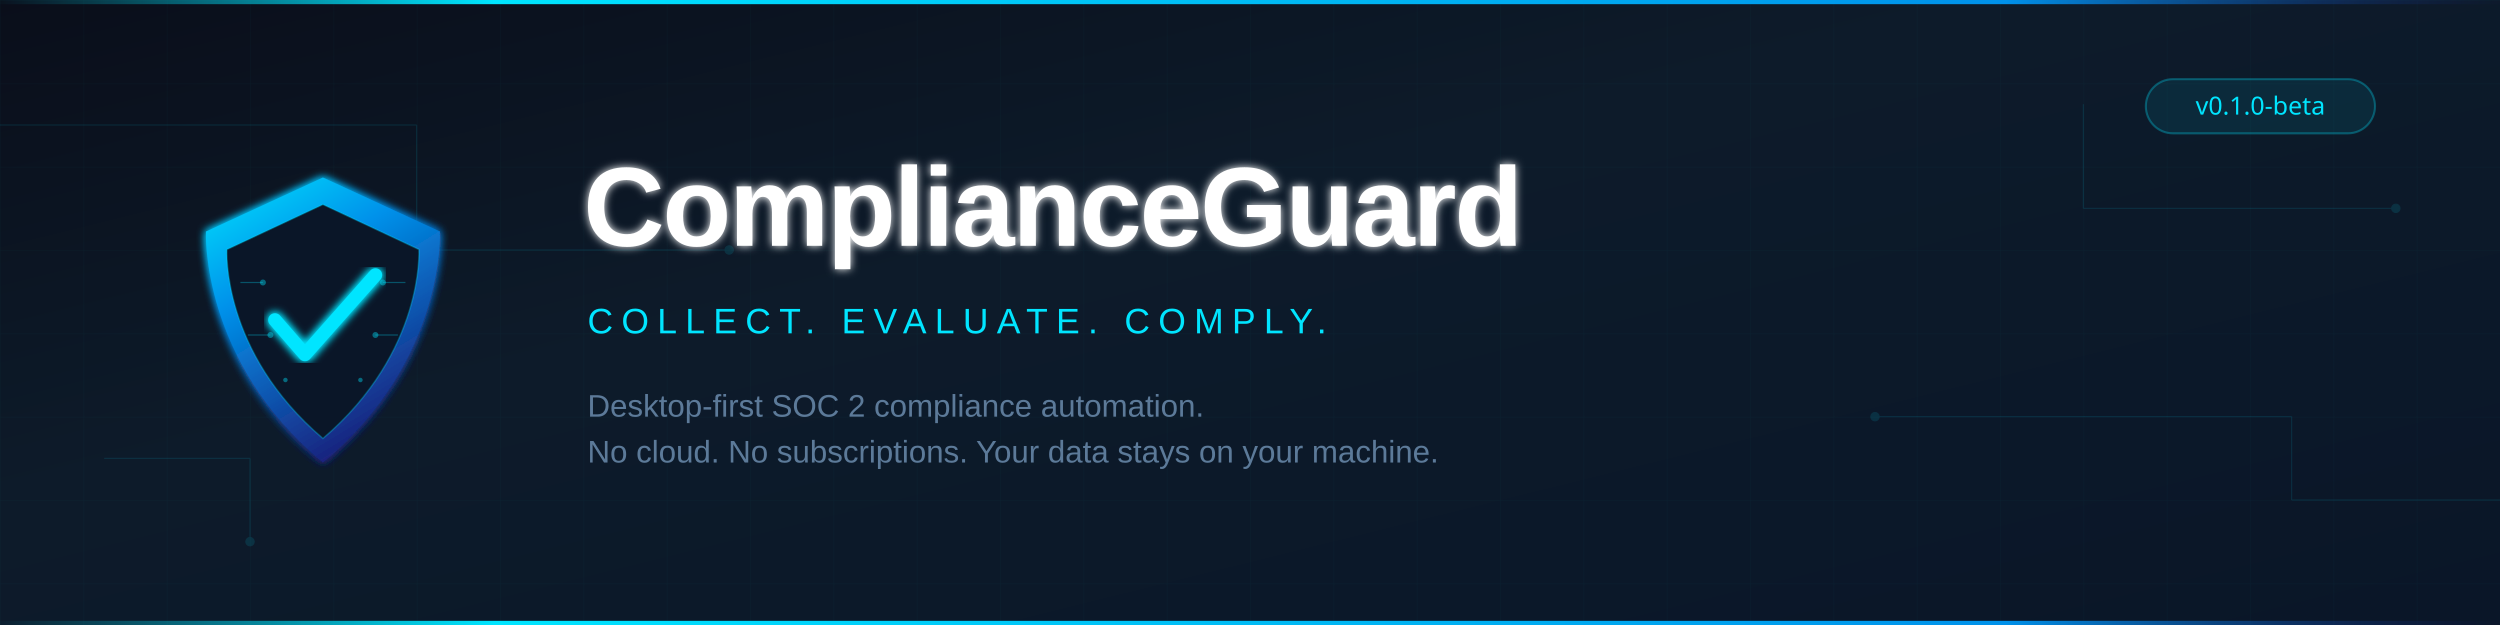
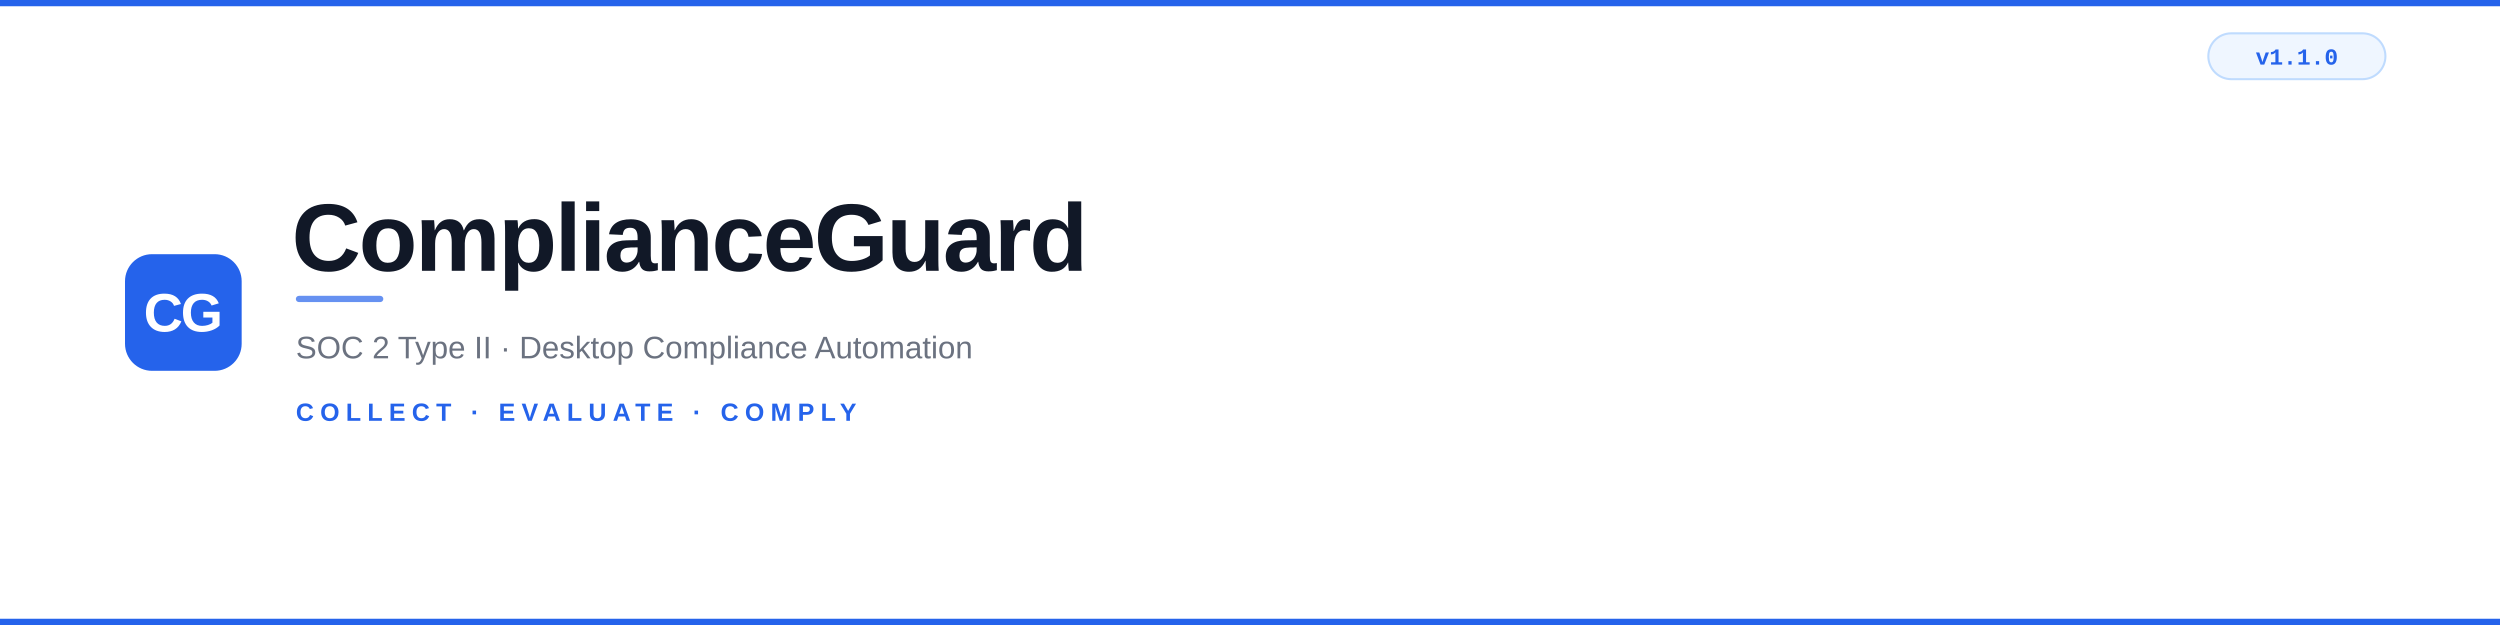
<svg xmlns="http://www.w3.org/2000/svg" viewBox="0 0 1200 300" width="1200" height="300">
-   <defs>
-     <linearGradient id="bbg" x1="0" y1="0" x2="1" y2="1">
-       <stop offset="0%" stop-color="#0A0E1A" />
-       <stop offset="40%" stop-color="#0D1B2A" />
-       <stop offset="100%" stop-color="#0A1628" />
-     </linearGradient>
-     <linearGradient id="bsg" x1="0" y1="0" x2="0.5" y2="1">
-       <stop offset="0%" stop-color="#00E5FF" />
-       <stop offset="40%" stop-color="#0091EA" />
-       <stop offset="100%" stop-color="#1A237E" />
-     </linearGradient>
-     <linearGradient id="bline" x1="0" y1="0" x2="1" y2="0">
-       <stop offset="0%" stop-color="#00E5FF" stop-opacity="0" />
-       <stop offset="20%" stop-color="#00E5FF" />
-       <stop offset="80%" stop-color="#0091EA" />
-       <stop offset="100%" stop-color="#1A237E" stop-opacity="0" />
-     </linearGradient>
-     <pattern id="bgrid" width="40" height="40" patternUnits="userSpaceOnUse">
-       <path d="M 40 0 L 0 0 0 40" fill="none" stroke="#00E5FF" stroke-width="0.2" stroke-opacity="0.08" />
-     </pattern>
-     <filter id="bglow">
-       <feGaussianBlur stdDeviation="3" result="blur" />
-       <feMerge>
-         <feMergeNode in="blur" />
-         <feMergeNode in="blur" />
-         <feMergeNode in="SourceGraphic" />
-       </feMerge>
-     </filter>
-     <filter id="txtglow">
-       <feGaussianBlur stdDeviation="2" result="blur" />
-       <feMerge>
-         <feMergeNode in="blur" />
-         <feMergeNode in="SourceGraphic" />
-       </feMerge>
-     </filter>
-   </defs>
-   <rect width="1200" height="300" fill="url(#bbg)" />
-   <rect width="1200" height="300" fill="url(#bgrid)" />
-   <g stroke="#00E5FF" stroke-width="0.5" opacity="0.12">
-     <line x1="0" y1="60" x2="200" y2="60" />
-     <line x1="200" y1="60" x2="200" y2="120" />
-     <line x1="200" y1="120" x2="350" y2="120" />
-     <circle cx="350" cy="120" r="2" fill="#00E5FF" />
-     <line x1="900" y1="200" x2="1100" y2="200" />
-     <line x1="1100" y1="200" x2="1100" y2="240" />
-     <line x1="1100" y1="240" x2="1200" y2="240" />
-     <circle cx="900" cy="200" r="2" fill="#00E5FF" />
-     <line x1="50" y1="220" x2="120" y2="220" />
-     <line x1="120" y1="220" x2="120" y2="260" />
-     <circle cx="120" cy="260" r="2" fill="#00E5FF" />
-     <line x1="1000" y1="50" x2="1000" y2="100" />
-     <line x1="1000" y1="100" x2="1150" y2="100" />
-     <circle cx="1150" cy="100" r="2" fill="#00E5FF" />
+   <rect width="1200" height="300" fill="#FFFFFF" />
+   <rect width="1200" height="3" fill="#2563EB" />
+   <g transform="translate(88, 150)">
+     <rect x="-28" y="-28" width="56" height="56" rx="13" fill="#2563EB" />
+     <text font-family="Arial, 'Helvetica Neue', Helvetica, sans-serif" font-size="26" font-weight="700" fill="#FFFFFF" x="0" y="0" dy="0.35em" text-anchor="middle" letter-spacing="-1">CG</text>
  </g>
-   <rect x="0" y="0" width="1200" height="2" fill="url(#bline)" />
-   <g transform="translate(155, 150) scale(0.72)">
-     <path d="M0 -90 L78 -54 C78 -54 82 32 0 100 C-82 32 -78 -54 -78 -54 Z" fill="url(#bsg)" filter="url(#bglow)" />
-     <path d="M0 -72 L64 -42 C64 -42 68 26 0 84 C-68 26 -64 -42 -64 -42 Z" fill="#0A1628" />
-     <g fill="#00E5FF" opacity="0.4">
-       <circle cx="-40" cy="-20" r="2" />
-       <circle cx="40" cy="-20" r="2" />
-       <circle cx="-35" cy="15" r="2" />
-       <circle cx="35" cy="15" r="2" />
-       <circle cx="-25" cy="45" r="1.5" />
-       <circle cx="25" cy="45" r="1.5" />
-     </g>
-     <g stroke="#00E5FF" stroke-width="0.8" opacity="0.3">
-       <line x1="-55" y1="-20" x2="-40" y2="-20" />
-       <line x1="55" y1="-20" x2="40" y2="-20" />
-       <line x1="-50" y1="15" x2="-35" y2="15" />
-       <line x1="50" y1="15" x2="35" y2="15" />
-     </g>
-     <path d="M-32 5 L-12 28 L35 -25" fill="none" stroke="#00E5FF" stroke-width="9" stroke-linecap="round" stroke-linejoin="round" filter="url(#bglow)" />
-     <path d="M0 -72 L64 -42 C64 -42 68 26 0 84 C-68 26 -64 -42 -64 -42 Z" fill="none" stroke="#00E5FF" stroke-width="1" stroke-opacity="0.3" />
-   </g>
-   <text x="280" y="118" font-family="'Segoe UI', 'Helvetica Neue', Arial, sans-serif" font-size="54" font-weight="700" fill="#FFFFFF" letter-spacing="-1" filter="url(#txtglow)">
+   <text x="140" y="130" font-family="Arial, 'Helvetica Neue', Helvetica, sans-serif" font-size="46" font-weight="700" fill="#111827" letter-spacing="-1">
    ComplianceGuard
  </text>
-   <text x="282" y="160" font-family="'Segoe UI', 'Helvetica Neue', Arial, sans-serif" font-size="17" fill="#00E5FF" font-weight="500" letter-spacing="4">
-     COLLECT. EVALUATE. COMPLY.
+   <rect x="142" y="142" width="42" height="3" rx="1.5" fill="#2563EB" opacity="0.7" />
+   <text x="142" y="172" font-family="Arial, 'Helvetica Neue', Helvetica, sans-serif" font-size="15" fill="#6B7280" font-weight="400">
+     SOC 2 Type II · Desktop Compliance Automation
  </text>
-   <text x="282" y="200" font-family="'Segoe UI', 'Helvetica Neue', Arial, sans-serif" font-size="15" fill="#5C7A99" font-weight="300">
-     Desktop-first SOC 2 compliance automation.
+   <text x="142" y="202" font-family="Arial, 'Helvetica Neue', Helvetica, sans-serif" font-size="12" fill="#2563EB" font-weight="600" letter-spacing="3">
+     COLLECT · EVALUATE · COMPLY
  </text>
-   <text x="282" y="222" font-family="'Segoe UI', 'Helvetica Neue', Arial, sans-serif" font-size="15" fill="#5C7A99" font-weight="300">
-     No cloud. No subscriptions. Your data stays on your machine.
-   </text>
-   <rect x="0" y="298" width="1200" height="2" fill="url(#bline)" />
-   <g transform="translate(1030, 38)">
-     <rect x="0" y="0" width="110" height="26" rx="13" fill="rgba(0,229,255,0.08)" />
-     <rect x="0" y="0" width="110" height="26" rx="13" fill="none" stroke="#00E5FF" stroke-width="1" stroke-opacity="0.3" />
-     <text x="55" y="17" font-family="'Segoe UI', monospace" font-size="12" fill="#00E5FF" text-anchor="middle" font-weight="500">v0.1.0-beta</text>
+   <g transform="translate(1060, 16)">
+     <rect width="85" height="22" rx="11" fill="#EFF6FF" stroke="#BFDBFE" stroke-width="1" />
+     <text x="42.5" y="15" font-family="'Courier New', Courier, monospace" font-size="11" fill="#2563EB" text-anchor="middle" font-weight="600">v1.1.0</text>
  </g>
+   <rect y="297" width="1200" height="3" fill="#2563EB" />
</svg>
